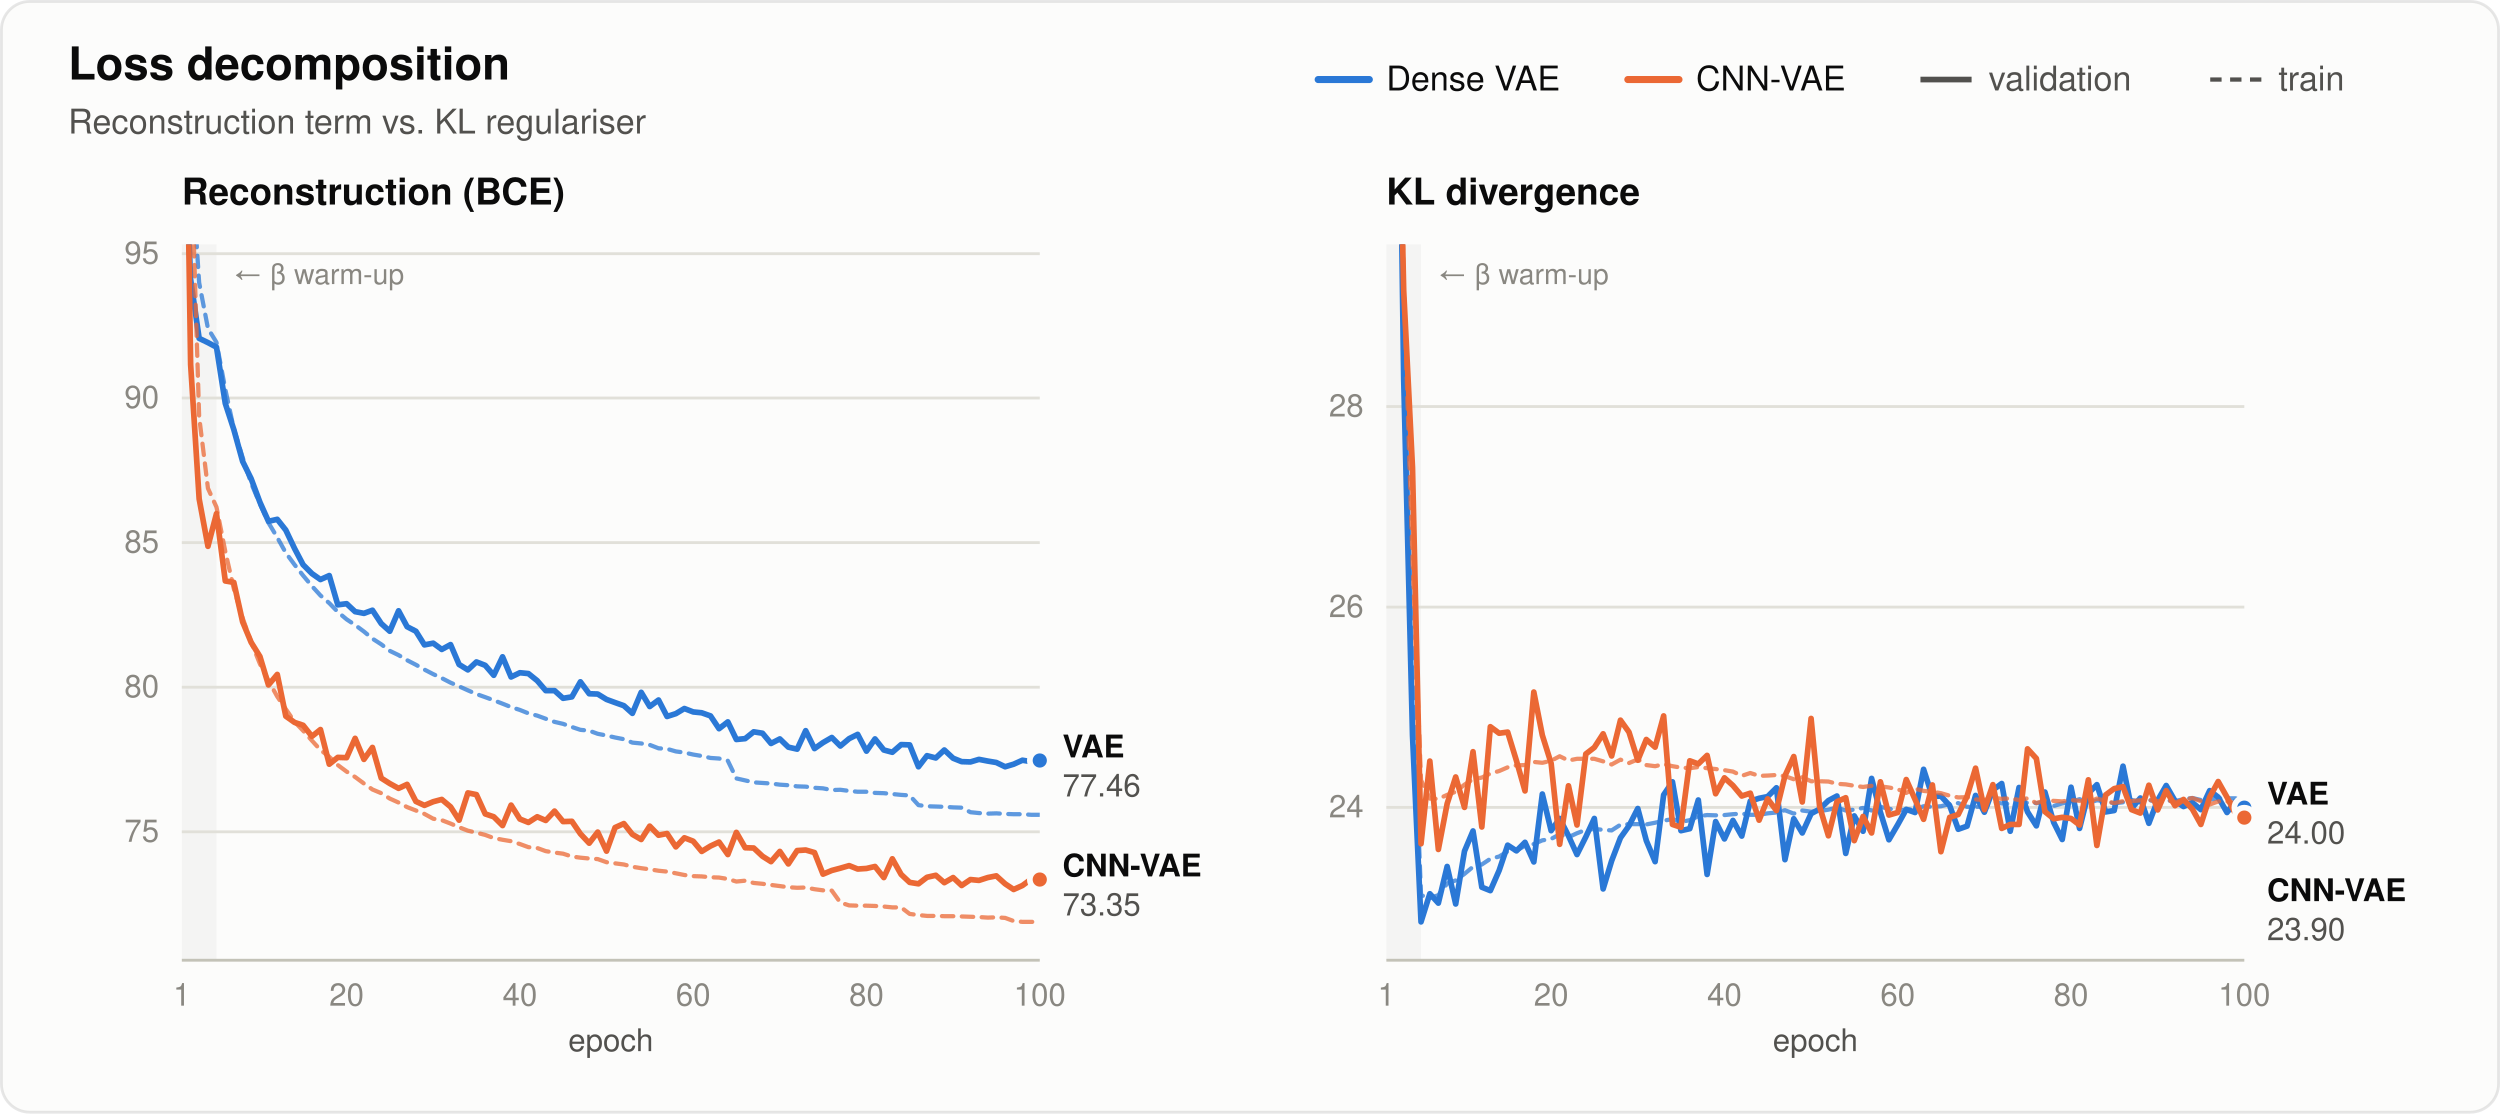
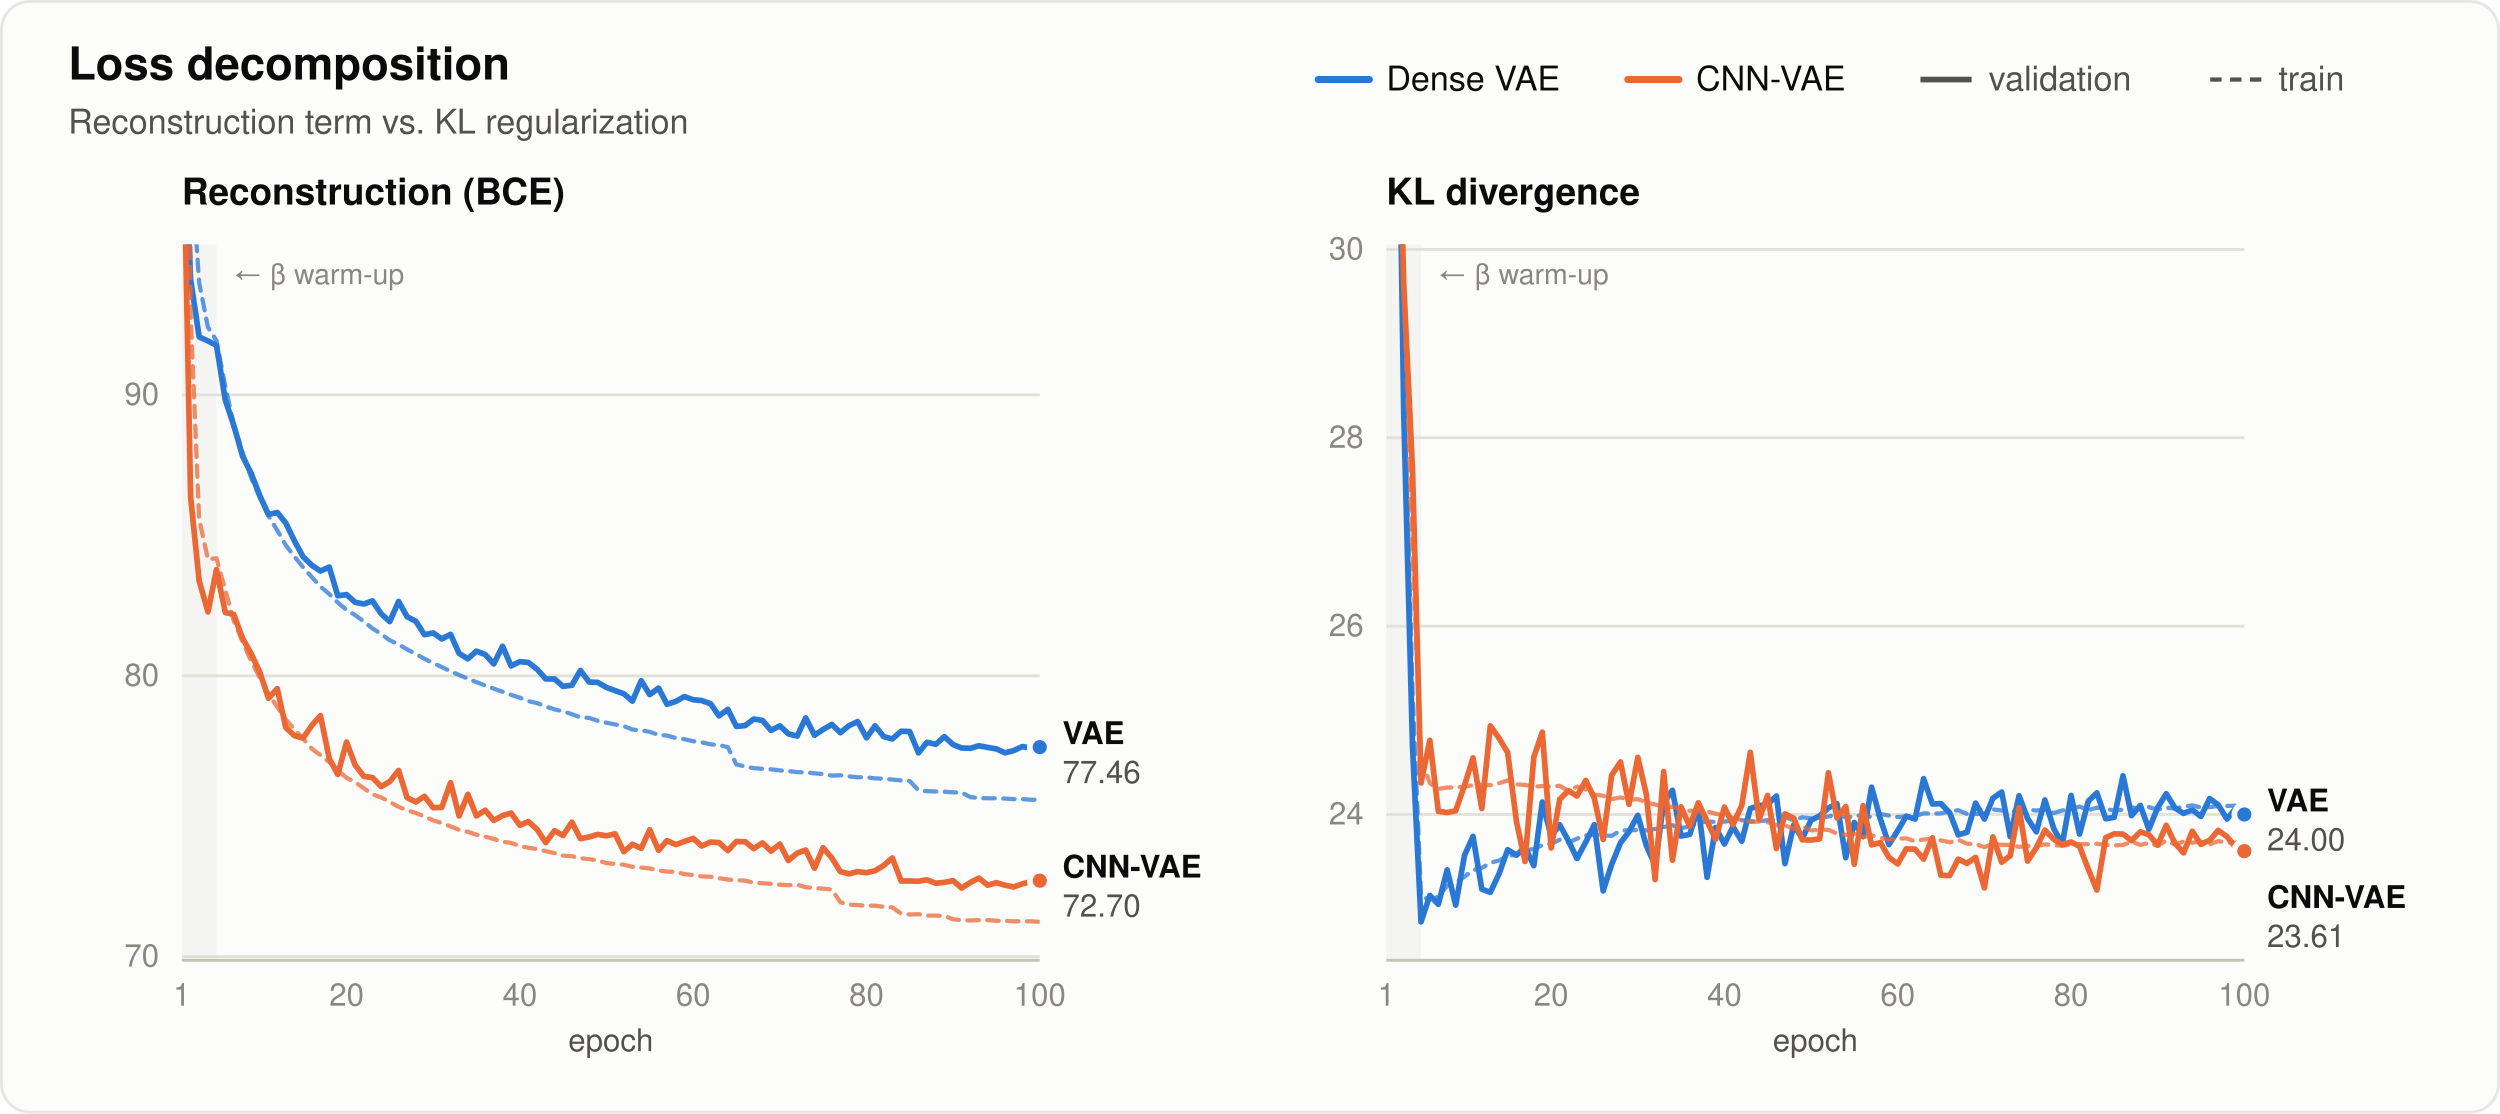
<svg xmlns="http://www.w3.org/2000/svg" viewBox="0 0 880 392" width="880" height="392" font-family="system-ui, -apple-system, &quot;Segoe UI&quot;, Helvetica, Arial, sans-serif" role="img" aria-label="Loss decomposition">
  <rect x="0.5" y="0.5" width="879" height="391" rx="10" fill="#fcfcfb" stroke="rgba(11,11,11,0.10)" />
  <text x="24" y="28" font-size="16" font-weight="650" fill="#0b0b0b">Loss decomposition</text>
-   <text x="24" y="47" font-size="12" fill="#52514e">Reconstruction term vs. KL regulariser</text>
+   <text x="24" y="47" font-size="12" fill="#52514e">Reconstruction term vs. KL regularization</text>
  <line x1="464" x2="482" y1="28" y2="28" stroke="#2a78d6" stroke-width="2.5" stroke-linecap="round" />
  <text x="488" y="28" dy="0.32em" font-size="12" fill="#0b0b0b">Dense VAE</text>
  <line x1="573" x2="591" y1="28" y2="28" stroke="#eb6834" stroke-width="2.5" stroke-linecap="round" />
  <text x="597" y="28" dy="0.32em" font-size="12" fill="#0b0b0b">CNN-VAE</text>
  <line x1="676" x2="694" y1="28" y2="28" stroke="#52514e" stroke-width="2" />
  <text x="700" y="28" dy="0.32em" font-size="12" fill="#52514e">validation</text>
  <line x1="778" x2="796" y1="28" y2="28" stroke="#52514e" stroke-width="1.5" stroke-dasharray="4 3" />
  <text x="802" y="28" dy="0.32em" font-size="12" fill="#52514e">train</text>
  <text x="64" y="72" font-size="13" font-weight="600" fill="#0b0b0b">Reconstruction (BCE)</text>
  <rect x="64" y="86" width="12.2" height="252" fill="rgba(11,11,11,0.035)" />
  <text x="82.202" y="100" font-size="10" fill="#898781">← β warm-up</text>
-   <line x1="64" x2="366" y1="292.8" y2="292.8" stroke="#e1e0d9" stroke-width="1" />
-   <text x="56" y="292.8" dy="0.32em" font-size="11" text-anchor="end" fill="#898781" style="font-variant-numeric:tabular-nums">75</text>
-   <line x1="64" x2="366" y1="241.9" y2="241.9" stroke="#e1e0d9" stroke-width="1" />
-   <text x="56" y="241.9" dy="0.32em" font-size="11" text-anchor="end" fill="#898781" style="font-variant-numeric:tabular-nums">80</text>
-   <line x1="64" x2="366" y1="191.0" y2="191.0" stroke="#e1e0d9" stroke-width="1" />
-   <text x="56" y="191.0" dy="0.32em" font-size="11" text-anchor="end" fill="#898781" style="font-variant-numeric:tabular-nums">85</text>
-   <line x1="64" x2="366" y1="140.1" y2="140.1" stroke="#e1e0d9" stroke-width="1" />
-   <text x="56" y="140.1" dy="0.32em" font-size="11" text-anchor="end" fill="#898781" style="font-variant-numeric:tabular-nums">90</text>
-   <line x1="64" x2="366" y1="89.3" y2="89.3" stroke="#e1e0d9" stroke-width="1" />
-   <text x="56" y="89.3" dy="0.32em" font-size="11" text-anchor="end" fill="#898781" style="font-variant-numeric:tabular-nums">95</text>
+   <line x1="64" x2="366" y1="336.7" y2="336.7" stroke="#e1e0d9" stroke-width="1" />
+   <text x="56" y="336.7" dy="0.32em" font-size="11" text-anchor="end" fill="#898781" style="font-variant-numeric:tabular-nums">70</text>
+   <line x1="64" x2="366" y1="237.9" y2="237.9" stroke="#e1e0d9" stroke-width="1" />
+   <text x="56" y="237.9" dy="0.32em" font-size="11" text-anchor="end" fill="#898781" style="font-variant-numeric:tabular-nums">80</text>
+   <line x1="64" x2="366" y1="139.0" y2="139.0" stroke="#e1e0d9" stroke-width="1" />
+   <text x="56" y="139.0" dy="0.32em" font-size="11" text-anchor="end" fill="#898781" style="font-variant-numeric:tabular-nums">90</text>
  <line x1="64" x2="366" y1="338" y2="338" stroke="#c3c2b7" stroke-width="1" />
  <text x="64.0" y="354" font-size="11" text-anchor="middle" fill="#898781" style="font-variant-numeric:tabular-nums">1</text>
  <text x="122.0" y="354" font-size="11" text-anchor="middle" fill="#898781" style="font-variant-numeric:tabular-nums">20</text>
  <text x="183.0" y="354" font-size="11" text-anchor="middle" fill="#898781" style="font-variant-numeric:tabular-nums">40</text>
  <text x="244.0" y="354" font-size="11" text-anchor="middle" fill="#898781" style="font-variant-numeric:tabular-nums">60</text>
  <text x="305.0" y="354" font-size="11" text-anchor="middle" fill="#898781" style="font-variant-numeric:tabular-nums">80</text>
  <text x="366.0" y="354" font-size="11" text-anchor="middle" fill="#898781" style="font-variant-numeric:tabular-nums">100</text>
  <text x="215" y="370" font-size="11" text-anchor="middle" fill="#52514e">epoch</text>
  <clipPath id="clip-bce-16-56">
    <rect x="64" y="86" width="302" height="252" />
  </clipPath>
  <g clip-path="url(#clip-bce-16-56)" fill="none" stroke-linejoin="round" stroke-linecap="round">
-     <path d="M64.0,-441.9L67.1,53.8L70.1,99.5L73.2,115.6L76.2,120.5L79.3,137.0L82.3,150.9L85.4,161.0L88.4,170.1L91.5,177.4L94.5,184.0L97.6,189.2L100.6,194.6L103.7,198.8L106.7,202.6L109.8,206.3L112.8,209.6L115.9,212.3L118.9,215.4L122.0,218.0L125.0,220.0L128.1,222.3L131.1,224.8L134.2,226.8L137.2,229.1L140.3,230.6L143.3,232.4L146.4,234.0L149.4,235.7L152.5,237.3L155.5,238.7L158.6,240.3L161.6,241.6L164.7,243.0L167.7,244.3L170.8,245.4L173.8,246.5L176.9,247.7L179.9,248.9L183.0,249.9L186.0,251.1L189.1,251.9L192.1,253.0L195.2,254.1L198.2,254.8L201.3,255.9L204.3,256.9L207.4,257.2L210.4,258.3L213.5,258.9L216.5,259.6L219.6,260.2L222.6,261.4L225.7,261.7L228.7,262.2L231.8,263.4L234.8,263.6L237.9,264.5L240.9,264.9L244.0,265.6L247.0,266.1L250.1,266.8L253.1,267.0L256.2,267.8L259.2,274.0L262.3,274.7L265.3,275.4L268.4,275.6L271.4,275.8L274.5,276.2L277.5,276.4L280.6,276.8L283.6,276.9L286.7,277.3L289.7,277.5L292.8,278.1L295.8,278.0L298.9,278.4L301.9,278.7L305.0,278.7L308.0,279.1L311.1,279.2L314.1,279.5L317.2,279.8L320.2,280.0L323.3,283.4L326.3,283.8L329.4,283.9L332.4,284.0L335.5,284.2L338.5,284.3L341.6,285.9L344.6,286.2L347.7,286.4L350.7,286.3L353.8,286.5L356.8,286.6L359.9,286.6L362.9,286.8L366.0,286.8" stroke="#2a78d6" stroke-width="1.5" stroke-dasharray="4 3" opacity="0.75" />
-     <path d="M64.0,22.7L67.1,98.4L70.1,119.1L73.2,120.6L76.2,122.2L79.3,142.0L82.3,151.2L85.4,162.4L88.4,168.5L91.5,176.8L94.5,183.5L97.6,182.8L100.6,186.6L103.7,193.1L106.7,198.8L109.8,201.9L112.8,204.0L115.9,202.6L118.9,212.9L122.0,212.5L125.0,215.3L128.1,215.9L131.1,214.8L134.2,219.5L137.2,222.2L140.3,215.0L143.3,220.6L146.4,222.2L149.4,227.0L152.5,226.4L155.5,228.6L158.6,226.9L161.6,233.9L164.7,235.8L167.7,233.0L170.8,234.2L173.8,237.7L176.9,231.2L179.9,238.3L183.0,236.8L186.0,237.1L189.1,239.6L192.1,243.1L195.2,243.1L198.2,245.8L201.3,245.3L204.3,240.0L207.4,244.2L210.4,244.3L213.5,246.2L216.5,247.3L219.6,248.4L222.6,251.1L225.7,243.7L228.7,248.7L231.8,246.4L234.8,252.2L237.9,251.2L240.9,249.4L244.0,250.6L247.0,250.9L250.1,252.0L253.1,256.5L256.2,254.1L259.2,260.3L262.3,260.0L265.3,257.6L268.4,258.1L271.4,261.7L274.5,260.1L277.5,263.0L280.6,263.7L283.6,257.2L286.7,263.5L289.7,261.4L292.8,259.6L295.8,262.6L298.9,260.0L301.9,258.5L305.0,264.4L308.0,260.1L311.1,264.0L314.1,264.8L317.2,262.1L320.2,262.2L323.3,269.9L326.3,266.0L329.4,266.8L332.4,264.0L335.5,266.9L338.5,268.1L341.6,268.2L344.6,267.3L347.7,267.9L350.7,268.4L353.8,269.9L356.8,269.0L359.9,267.6L362.9,268.1L366.0,267.7" stroke="#2a78d6" stroke-width="2" />
-     <path d="M64.0,-830.7L67.1,48.9L70.1,146.7L73.2,171.9L76.2,178.5L79.3,194.1L82.3,207.2L85.4,217.5L88.4,226.0L91.5,233.7L94.5,239.6L97.6,245.2L100.6,249.6L103.7,254.1L106.7,257.2L109.8,260.7L112.8,264.0L115.9,266.4L118.9,269.3L122.0,271.6L125.0,273.5L128.1,275.8L131.1,277.9L134.2,279.2L137.2,281.1L140.3,282.5L143.3,284.1L146.4,285.3L149.4,286.5L152.5,288.2L155.5,288.7L158.6,289.9L161.6,291.2L164.7,292.4L167.7,293.1L170.8,293.9L173.8,295.0L176.9,295.6L179.9,296.1L183.0,297.1L186.0,298.2L189.1,298.5L192.1,299.6L195.2,300.1L198.2,300.5L201.3,301.5L204.3,301.9L207.4,302.2L210.4,302.4L213.5,303.5L216.5,303.9L219.6,304.3L222.6,305.1L225.7,305.6L228.7,306.0L231.8,306.5L234.8,306.8L237.9,307.4L240.9,308.0L244.0,308.4L247.0,308.5L250.1,308.8L253.1,308.9L256.2,309.4L259.2,310.3L262.3,310.0L265.3,310.8L268.4,311.1L271.4,311.5L274.5,311.9L277.5,312.3L280.6,312.5L283.6,312.4L286.7,313.0L289.7,313.4L292.8,313.5L295.8,317.7L298.9,318.7L301.9,318.8L305.0,318.8L308.0,318.9L311.1,319.1L314.1,319.4L317.2,319.4L320.2,321.7L323.3,322.1L326.3,322.4L329.4,322.4L332.4,322.5L335.5,322.5L338.5,322.6L341.6,322.7L344.6,322.8L347.7,323.0L350.7,322.9L353.8,323.1L356.8,324.2L359.9,324.5L362.9,324.5L366.0,324.5" stroke="#eb6834" stroke-width="1.5" stroke-dasharray="4 3" opacity="0.75" />
-     <path d="M64.0,-74.5L67.1,128.3L70.1,175.6L73.2,192.3L76.2,180.8L79.3,204.5L82.3,205.0L85.4,218.9L88.4,226.1L91.5,231.1L94.5,241.1L97.6,237.4L100.6,252.1L103.7,254.3L106.7,255.3L109.8,259.2L112.8,256.8L115.9,269.0L118.9,266.6L122.0,266.7L125.0,259.9L128.1,267.3L131.1,263.1L134.2,273.9L137.2,275.8L140.3,277.5L143.3,276.1L146.4,282.1L149.4,283.5L152.5,282.2L155.5,281.4L158.6,284.0L161.6,288.7L164.7,279.1L167.7,279.7L170.8,286.5L173.8,287.5L176.9,290.6L179.9,283.4L183.0,288.3L186.0,289.5L189.1,287.5L192.1,288.8L195.2,285.5L198.2,289.2L201.3,289.1L204.3,293.5L207.4,296.8L210.4,292.9L213.5,299.6L216.5,291.3L219.6,289.9L222.6,293.7L225.7,295.5L228.7,290.8L231.8,294.0L234.8,293.4L237.9,298.1L240.9,294.9L244.0,296.1L247.0,299.7L250.1,297.8L253.1,296.4L256.2,300.8L259.2,293.0L262.3,298.4L265.3,298.5L268.4,301.4L271.4,303.3L274.5,299.7L277.5,304.1L280.6,299.4L283.6,299.2L286.7,300.1L289.7,307.7L292.8,306.4L295.8,305.6L298.9,304.7L301.9,305.9L305.0,305.7L308.0,305.0L311.1,308.9L314.1,302.3L317.2,307.8L320.2,310.6L323.3,311.1L326.3,308.8L329.4,308.1L332.4,310.7L335.5,308.9L338.5,311.7L341.6,309.6L344.6,309.9L347.7,308.9L350.7,308.3L353.8,311.1L356.8,313.1L359.9,311.7L362.9,309.5L366.0,309.6" stroke="#eb6834" stroke-width="2" />
+     <path d="M64.0,-426.5L67.1,55.1L70.1,99.5L73.2,115.2L76.2,119.9L79.3,136.0L82.3,149.4L85.4,159.3L88.4,168.1L91.5,175.2L94.5,181.6L97.6,186.7L100.6,191.9L103.7,196.0L106.7,199.7L109.8,203.2L112.8,206.5L115.9,209.1L118.9,212.1L122.0,214.7L125.0,216.5L128.1,218.8L131.1,221.2L134.2,223.2L137.2,225.4L140.3,226.8L143.3,228.6L146.4,230.2L149.4,231.9L152.5,233.4L155.5,234.8L158.6,236.3L161.6,237.6L164.7,238.9L167.7,240.1L170.8,241.3L173.8,242.4L176.9,243.5L179.9,244.6L183.0,245.6L186.0,246.8L189.1,247.5L192.1,248.7L195.2,249.7L198.2,250.4L201.3,251.4L204.3,252.5L207.4,252.7L210.4,253.7L213.5,254.4L216.5,255.0L219.6,255.6L222.6,256.8L225.7,257.1L228.7,257.6L231.8,258.7L234.8,258.9L237.9,259.8L240.9,260.2L244.0,260.9L247.0,261.3L250.1,262.0L253.1,262.3L256.2,263.0L259.2,269.1L262.3,269.8L265.3,270.4L268.4,270.6L271.4,270.8L274.5,271.2L277.5,271.4L280.6,271.8L283.6,271.9L286.7,272.2L289.7,272.5L292.8,273.0L295.8,272.9L298.9,273.3L301.9,273.6L305.0,273.6L308.0,274.0L311.1,274.1L314.1,274.4L317.2,274.7L320.2,274.9L323.3,278.2L326.3,278.5L329.4,278.6L332.4,278.7L335.5,278.9L338.5,279.0L341.6,280.6L344.6,280.9L347.7,281.0L350.7,281.0L353.8,281.1L356.8,281.3L359.9,281.3L362.9,281.5L366.0,281.5" stroke="#2a78d6" stroke-width="1.5" stroke-dasharray="4 3" opacity="0.75" />
+     <path d="M64.0,24.9L67.1,98.4L70.1,118.6L73.2,120.0L76.2,121.6L79.3,140.8L82.3,149.8L85.4,160.6L88.4,166.6L91.5,174.6L94.5,181.1L97.6,180.4L100.6,184.1L103.7,190.5L106.7,196.0L109.8,199.0L112.8,201.0L115.9,199.6L118.9,209.7L122.0,209.3L125.0,212.0L128.1,212.6L131.1,211.5L134.2,216.1L137.2,218.8L140.3,211.7L143.3,217.1L146.4,218.7L149.4,223.4L152.5,222.8L155.5,224.9L158.6,223.3L161.6,230.0L164.7,231.9L167.7,229.2L170.8,230.4L173.8,233.7L176.9,227.5L179.9,234.4L183.0,232.9L186.0,233.2L189.1,235.6L192.1,239.0L195.2,239.0L198.2,241.6L201.3,241.2L204.3,236.0L207.4,240.1L210.4,240.2L213.5,242.0L216.5,243.1L219.6,244.2L222.6,246.8L225.7,239.6L228.7,244.5L231.8,242.2L234.8,247.9L237.9,246.9L240.9,245.2L244.0,246.3L247.0,246.6L250.1,247.7L253.1,252.0L256.2,249.7L259.2,255.7L262.3,255.4L265.3,253.1L268.4,253.6L271.4,257.1L274.5,255.5L277.5,258.3L280.6,259.1L283.6,252.7L286.7,258.8L289.7,256.8L292.8,255.0L295.8,257.9L298.9,255.4L301.9,254.0L305.0,259.7L308.0,255.5L311.1,259.3L314.1,260.1L317.2,257.4L320.2,257.5L323.3,265.0L326.3,261.3L329.4,262.0L332.4,259.3L335.5,262.1L338.5,263.3L341.6,263.4L344.6,262.5L347.7,263.1L350.7,263.6L353.8,265.0L356.8,264.2L359.9,262.8L362.9,263.3L366.0,263.0" stroke="#2a78d6" stroke-width="2" />
+     <path d="M64.0,-711.1L67.1,110.8L70.1,182.7L73.2,196.9L76.2,196.5L79.3,207.8L82.3,218.5L85.4,225.9L88.4,232.7L91.5,238.6L94.5,244.2L97.6,248.9L100.6,253.3L103.7,256.8L106.7,260.0L109.8,263.6L112.8,265.8L115.9,268.3L118.9,271.1L122.0,273.8L125.0,275.3L128.1,277.5L131.1,279.6L134.2,280.7L137.2,282.3L140.3,284.0L143.3,285.2L146.4,286.2L149.4,287.4L152.5,288.8L155.5,289.7L158.6,290.9L161.6,292.1L164.7,292.8L167.7,293.8L170.8,294.5L173.8,295.3L176.9,296.3L179.9,296.7L183.0,297.8L186.0,298.4L189.1,298.9L192.1,299.6L195.2,300.3L198.2,301.2L201.3,301.4L204.3,302.1L207.4,302.4L210.4,302.9L213.5,303.8L216.5,304.1L219.6,304.4L222.6,305.1L225.7,305.4L228.7,305.7L231.8,306.4L234.8,306.8L237.9,306.9L240.9,307.7L244.0,308.0L247.0,308.5L250.1,308.6L253.1,309.1L256.2,309.6L259.2,309.8L262.3,310.0L265.3,310.7L268.4,310.9L271.4,311.1L274.5,311.4L277.5,311.6L280.6,311.4L283.6,312.3L286.7,312.6L289.7,312.8L292.8,313.1L295.8,317.6L298.9,318.4L301.9,318.6L305.0,318.8L308.0,318.8L311.1,319.2L314.1,319.4L317.2,321.6L320.2,321.9L323.3,321.8L326.3,322.3L329.4,322.3L332.4,322.4L335.5,323.6L338.5,323.9L341.6,324.0L344.6,323.9L347.7,323.9L350.7,324.1L353.8,324.1L356.8,324.3L359.9,324.3L362.9,324.3L366.0,324.5" stroke="#eb6834" stroke-width="1.5" stroke-dasharray="4 3" opacity="0.75" />
+     <path d="M64.0,18.0L67.1,175.0L70.1,204.4L73.2,215.4L76.2,200.5L79.3,215.6L82.3,216.3L85.4,224.7L88.4,230.1L91.5,236.7L94.5,245.8L97.6,242.4L100.6,256.1L103.7,259.0L106.7,259.8L109.8,255.3L112.8,251.9L115.9,267.0L118.9,272.6L122.0,261.2L125.0,269.3L128.1,273.3L131.1,273.7L134.2,276.9L137.2,275.1L140.3,271.2L143.3,280.8L146.4,282.3L149.4,280.3L152.5,284.3L155.5,284.2L158.6,275.5L161.6,287.2L164.7,279.6L167.7,287.2L170.8,285.2L173.8,288.8L176.9,287.1L179.9,286.2L183.0,290.5L186.0,289.2L189.1,292.0L192.1,296.6L195.2,292.4L198.2,294.1L201.3,289.4L204.3,295.2L207.4,294.6L210.4,293.7L213.5,294.2L216.5,293.5L219.6,299.8L222.6,297.2L225.7,298.6L228.7,292.1L231.8,299.3L234.8,295.9L237.9,297.3L240.9,296.2L244.0,295.1L247.0,297.8L250.1,296.4L253.1,296.6L256.2,299.4L259.2,296.2L262.3,296.3L265.3,298.7L268.4,296.7L271.4,299.6L274.5,297.1L277.5,302.9L280.6,300.3L283.6,299.2L286.7,305.6L289.7,298.4L292.8,302.0L295.8,306.8L298.9,307.6L301.9,306.8L305.0,307.2L308.0,306.5L311.1,304.6L314.1,302.0L317.2,310.1L320.2,310.1L323.3,310.2L326.3,309.7L329.4,310.9L332.4,310.6L335.5,310.0L338.5,312.6L341.6,310.6L344.6,309.1L347.7,311.6L350.7,310.7L353.8,311.6L356.8,312.2L359.9,311.1L362.9,310.3L366.0,310.0" stroke="#eb6834" stroke-width="2" />
  </g>
-   <circle cx="366" cy="267.7" r="3.5" fill="#2a78d6" stroke="#fcfcfb" stroke-width="2" />
-   <text x="374" y="267.7" dy="-0.1em" font-size="11" font-weight="600" fill="#0b0b0b">VAE</text>
-   <text x="374" y="267.7" dy="1.15em" font-size="11" fill="#52514e" style="font-variant-numeric:tabular-nums">77.46</text>
-   <circle cx="366" cy="309.6" r="3.5" fill="#eb6834" stroke="#fcfcfb" stroke-width="2" />
-   <text x="374" y="309.6" dy="-0.1em" font-size="11" font-weight="600" fill="#0b0b0b">CNN-VAE</text>
-   <text x="374" y="309.6" dy="1.15em" font-size="11" fill="#52514e" style="font-variant-numeric:tabular-nums">73.35</text>
+   <circle cx="366" cy="263.0" r="3.5" fill="#2a78d6" stroke="#fcfcfb" stroke-width="2" />
+   <text x="374" y="263.0" dy="-0.1em" font-size="11" font-weight="600" fill="#0b0b0b">VAE</text>
+   <text x="374" y="263.0" dy="1.15em" font-size="11" fill="#52514e" style="font-variant-numeric:tabular-nums">77.46</text>
+   <circle cx="366" cy="310.0" r="3.5" fill="#eb6834" stroke="#fcfcfb" stroke-width="2" />
+   <text x="374" y="310.0" dy="-0.1em" font-size="11" font-weight="600" fill="#0b0b0b">CNN-VAE</text>
+   <text x="374" y="310.0" dy="1.15em" font-size="11" fill="#52514e" style="font-variant-numeric:tabular-nums">72.70</text>
  <text x="488" y="72" font-size="13" font-weight="600" fill="#0b0b0b">KL divergence</text>
  <rect x="488" y="86" width="12.2" height="252" fill="rgba(11,11,11,0.035)" />
  <text x="506.202" y="100" font-size="10" fill="#898781">← β warm-up</text>
-   <line x1="488" x2="790" y1="284.2" y2="284.2" stroke="#e1e0d9" stroke-width="1" />
-   <text x="480" y="284.2" dy="0.32em" font-size="11" text-anchor="end" fill="#898781" style="font-variant-numeric:tabular-nums">24</text>
-   <line x1="488" x2="790" y1="213.7" y2="213.7" stroke="#e1e0d9" stroke-width="1" />
-   <text x="480" y="213.7" dy="0.32em" font-size="11" text-anchor="end" fill="#898781" style="font-variant-numeric:tabular-nums">26</text>
-   <line x1="488" x2="790" y1="143.1" y2="143.1" stroke="#e1e0d9" stroke-width="1" />
-   <text x="480" y="143.1" dy="0.32em" font-size="11" text-anchor="end" fill="#898781" style="font-variant-numeric:tabular-nums">28</text>
+   <line x1="488" x2="790" y1="286.7" y2="286.7" stroke="#e1e0d9" stroke-width="1" />
+   <text x="480" y="286.7" dy="0.32em" font-size="11" text-anchor="end" fill="#898781" style="font-variant-numeric:tabular-nums">24</text>
+   <line x1="488" x2="790" y1="220.4" y2="220.4" stroke="#e1e0d9" stroke-width="1" />
+   <text x="480" y="220.4" dy="0.32em" font-size="11" text-anchor="end" fill="#898781" style="font-variant-numeric:tabular-nums">26</text>
+   <line x1="488" x2="790" y1="154.1" y2="154.1" stroke="#e1e0d9" stroke-width="1" />
+   <text x="480" y="154.1" dy="0.32em" font-size="11" text-anchor="end" fill="#898781" style="font-variant-numeric:tabular-nums">28</text>
+   <line x1="488" x2="790" y1="87.8" y2="87.8" stroke="#e1e0d9" stroke-width="1" />
+   <text x="480" y="87.8" dy="0.32em" font-size="11" text-anchor="end" fill="#898781" style="font-variant-numeric:tabular-nums">30</text>
  <line x1="488" x2="790" y1="338" y2="338" stroke="#c3c2b7" stroke-width="1" />
  <text x="488.0" y="354" font-size="11" text-anchor="middle" fill="#898781" style="font-variant-numeric:tabular-nums">1</text>
  <text x="546.0" y="354" font-size="11" text-anchor="middle" fill="#898781" style="font-variant-numeric:tabular-nums">20</text>
  <text x="607.0" y="354" font-size="11" text-anchor="middle" fill="#898781" style="font-variant-numeric:tabular-nums">40</text>
  <text x="668.0" y="354" font-size="11" text-anchor="middle" fill="#898781" style="font-variant-numeric:tabular-nums">60</text>
  <text x="729.0" y="354" font-size="11" text-anchor="middle" fill="#898781" style="font-variant-numeric:tabular-nums">80</text>
  <text x="790.0" y="354" font-size="11" text-anchor="middle" fill="#898781" style="font-variant-numeric:tabular-nums">100</text>
  <text x="639" y="370" font-size="11" text-anchor="middle" fill="#52514e">epoch</text>
  <clipPath id="clip-kl-440-56">
    <rect x="488" y="86" width="302" height="252" />
  </clipPath>
  <g clip-path="url(#clip-kl-440-56)" fill="none" stroke-linejoin="round" stroke-linecap="round">
-     <path d="M488.0,-689.1L491.1,-136.5L494.1,116.0L497.2,237.5L500.2,315.1L503.3,316.1L506.3,315.1L509.4,311.0L512.4,309.9L515.5,307.6L518.5,305.1L521.6,304.3L524.6,302.3L527.7,301.5L530.7,299.7L533.8,299.4L536.8,297.7L539.9,297.1L542.9,295.8L546.0,295.3L549.0,293.7L552.1,294.7L555.1,293.3L558.2,292.1L561.2,291.8L564.3,292.1L567.3,292.3L570.4,290.3L573.4,290.1L576.5,290.1L579.5,290.2L582.6,289.6L585.6,288.9L588.7,288.3L591.7,289.3L594.8,288.7L597.8,287.3L600.9,286.9L603.9,287.0L607.0,286.9L610.0,286.6L613.1,286.4L616.1,286.8L619.2,286.8L622.2,286.3L625.3,286.0L628.3,285.2L631.4,286.4L634.4,285.3L637.5,285.7L640.5,285.5L643.6,285.0L646.6,284.3L649.7,285.3L652.7,285.0L655.8,284.4L658.8,285.3L661.9,284.0L664.9,284.7L668.0,285.2L671.0,285.0L674.1,284.9L677.1,283.8L680.2,284.0L683.2,283.8L686.3,283.0L689.3,282.7L692.4,284.0L695.4,284.0L698.5,283.9L701.5,282.4L704.6,282.8L707.6,283.0L710.7,283.3L713.7,282.5L716.8,282.7L719.8,282.4L722.9,283.7L725.9,282.8L729.0,282.3L732.0,281.3L735.1,282.6L738.1,281.7L741.2,282.0L744.2,282.8L747.3,282.4L750.3,281.6L753.4,282.2L756.4,281.5L759.5,282.5L762.5,281.7L765.6,282.0L768.6,281.3L771.7,280.9L774.7,281.6L777.8,281.5L780.8,281.0L783.9,281.0L786.9,281.0L790.0,282.6" stroke="#2a78d6" stroke-width="1.5" stroke-dasharray="4 3" opacity="0.75" />
-     <path d="M488.0,-624.4L491.1,-83.8L494.1,133.4L497.2,258.8L500.2,324.5L503.3,314.6L506.3,317.9L509.4,305.0L512.4,318.2L515.5,299.6L518.5,292.5L521.6,312.3L524.6,313.5L527.7,306.4L530.7,297.5L533.8,299.5L536.8,296.5L539.9,303.4L542.9,279.5L546.0,292.4L549.0,288.1L552.1,294.2L555.1,300.8L558.2,294.6L561.2,288.1L564.3,312.9L567.3,303.0L570.4,294.9L573.4,290.7L576.5,284.6L579.5,295.9L582.6,303.3L585.6,279.8L588.7,275.2L591.7,292.4L594.8,291.7L597.8,281.6L600.9,307.8L603.9,289.2L607.0,295.3L610.0,288.8L613.1,294.3L616.1,282.0L619.2,281.0L622.2,280.4L625.3,277.3L628.3,302.6L631.4,288.2L634.4,293.2L637.5,286.4L640.5,284.8L643.6,281.8L646.6,280.2L649.7,300.4L652.7,287.2L655.8,292.6L658.8,274.0L661.9,285.9L664.9,295.6L668.0,290.3L671.0,284.9L674.1,286.0L677.1,270.8L680.2,280.4L683.2,280.2L686.3,283.6L689.3,291.9L692.4,290.8L695.4,280.0L698.5,285.9L701.5,278.1L704.6,275.8L707.6,292.6L710.7,277.2L713.7,285.8L716.8,290.7L719.8,278.8L722.9,289.5L725.9,295.5L729.0,277.1L732.0,291.6L735.1,279.3L738.1,276.2L741.2,285.8L744.2,285.3L747.3,269.7L750.3,284.6L753.4,280.9L756.4,289.8L759.5,281.7L762.5,276.5L765.6,281.9L768.6,283.9L771.7,282.5L774.7,285.0L777.8,278.3L780.8,280.6L783.9,286.0L786.9,282.1L790.0,284.3" stroke="#2a78d6" stroke-width="2" />
-     <path d="M488.0,-154.0L491.1,-58.9L494.1,99.5L497.2,197.1L500.2,274.6L503.3,281.1L506.3,281.2L509.4,279.8L512.4,278.7L515.5,276.2L518.5,274.3L521.6,273.7L524.6,272.3L527.7,271.4L530.7,270.1L533.8,269.4L536.8,269.3L539.9,268.2L542.9,268.5L546.0,267.8L549.0,266.2L552.1,267.7L555.1,267.1L558.2,267.1L561.2,267.1L564.3,268.0L567.3,269.1L570.4,267.4L573.4,268.6L576.5,267.3L579.5,269.3L582.6,269.7L585.6,269.0L588.7,269.7L591.7,270.2L594.8,270.4L597.8,270.0L600.9,270.4L603.9,270.7L607.0,271.1L610.0,271.6L613.1,273.1L616.1,272.1L619.2,273.1L622.2,273.0L625.3,272.8L628.3,273.2L631.4,274.3L634.4,273.6L637.5,275.0L640.5,275.0L643.6,275.1L646.6,275.9L649.7,276.1L652.7,276.6L655.8,277.0L658.8,276.6L661.9,276.8L664.9,277.2L668.0,277.8L671.0,279.1L674.1,277.6L677.1,278.4L680.2,278.7L683.2,279.2L686.3,280.1L689.3,280.7L692.4,280.6L695.4,281.4L698.5,281.6L701.5,280.8L704.6,281.2L707.6,281.0L710.7,281.6L713.7,281.0L716.8,282.7L719.8,281.7L722.9,281.9L725.9,282.1L729.0,281.6L732.0,281.9L735.1,282.4L738.1,281.1L741.2,281.9L744.2,282.7L747.3,282.0L750.3,282.0L753.4,281.7L756.4,281.6L759.5,282.0L762.5,281.6L765.6,282.4L768.6,281.6L771.7,280.9L774.7,282.0L777.8,283.2L780.8,282.1L783.9,282.1L786.9,282.7L790.0,282.6" stroke="#eb6834" stroke-width="1.5" stroke-dasharray="4 3" opacity="0.75" />
-     <path d="M488.0,-480.9L491.1,-34.2L494.1,102.3L497.2,164.6L500.2,297.0L503.3,267.9L506.3,299.0L509.4,282.9L512.4,273.5L515.5,284.2L518.5,264.6L521.6,291.1L524.6,255.8L527.7,258.1L530.7,257.7L533.8,267.8L536.8,278.4L539.9,243.6L542.9,258.8L546.0,268.7L549.0,297.2L552.1,276.6L555.1,290.4L558.2,265.4L561.2,263.1L564.3,258.3L567.3,266.1L570.4,253.5L573.4,257.7L576.5,267.6L579.5,260.3L582.6,263.0L585.6,252.0L588.7,290.2L591.7,291.2L594.8,267.8L597.8,268.9L600.9,265.9L603.9,279.4L607.0,273.8L610.0,276.5L613.1,280.2L616.1,279.2L619.2,288.7L622.2,281.2L625.3,285.3L628.3,273.1L631.4,266.3L634.4,282.3L637.5,252.9L640.5,283.9L643.6,294.2L646.6,282.2L649.7,280.8L652.7,295.9L655.8,287.4L658.8,293.2L661.9,275.2L664.9,286.9L668.0,286.0L671.0,274.4L674.1,281.4L677.1,288.4L680.2,276.3L683.2,299.8L686.3,287.7L689.3,286.7L692.4,280.3L695.4,270.4L698.5,285.0L701.5,276.2L704.6,291.6L707.6,290.2L710.7,290.2L713.7,263.6L716.8,267.0L719.8,285.7L722.9,288.2L725.9,287.7L729.0,288.1L732.0,290.4L735.1,274.5L738.1,297.6L741.2,279.8L744.2,277.6L747.3,276.9L750.3,285.0L753.4,286.2L756.4,276.4L759.5,285.1L762.5,278.3L765.6,283.6L768.6,281.4L771.7,284.8L774.7,290.2L777.8,280.6L780.8,275.1L783.9,280.6L786.9,286.5L790.0,287.8" stroke="#eb6834" stroke-width="2" />
+     <path d="M488.0,-627.4L491.1,-108.5L494.1,128.7L497.2,242.8L500.2,315.6L503.3,316.6L506.3,315.7L509.4,311.8L512.4,310.8L515.5,308.6L518.5,306.3L521.6,305.5L524.6,303.7L527.7,302.9L530.7,301.2L533.8,301.0L536.8,299.4L539.9,298.8L542.9,297.5L546.0,297.0L549.0,295.6L552.1,296.6L555.1,295.2L558.2,294.1L561.2,293.8L564.3,294.1L567.3,294.2L570.4,292.4L573.4,292.2L576.5,292.2L579.5,292.3L582.6,291.8L585.6,291.1L588.7,290.5L591.7,291.5L594.8,290.9L597.8,289.6L600.9,289.2L603.9,289.3L607.0,289.2L610.0,288.9L613.1,288.7L616.1,289.1L619.2,289.1L622.2,288.7L625.3,288.4L628.3,287.6L631.4,288.7L634.4,287.7L637.5,288.1L640.5,287.9L643.6,287.4L646.6,286.7L649.7,287.7L652.7,287.4L655.8,286.9L658.8,287.7L661.9,286.5L664.9,287.1L668.0,287.6L671.0,287.4L674.1,287.3L677.1,286.3L680.2,286.4L683.2,286.3L686.3,285.6L689.3,285.2L692.4,286.5L695.4,286.5L698.5,286.4L701.5,284.9L704.6,285.3L707.6,285.5L710.7,285.8L713.7,285.0L716.8,285.3L719.8,285.0L722.9,286.2L725.9,285.3L729.0,284.9L732.0,283.9L735.1,285.2L738.1,284.3L741.2,284.6L744.2,285.4L747.3,285.0L750.3,284.2L753.4,284.7L756.4,284.1L759.5,285.0L762.5,284.3L765.6,284.6L768.6,283.9L771.7,283.5L774.7,284.2L777.8,284.1L780.8,283.7L783.9,283.7L786.9,283.6L790.0,285.2" stroke="#2a78d6" stroke-width="1.5" stroke-dasharray="4 3" opacity="0.75" />
+     <path d="M488.0,-566.7L491.1,-58.9L494.1,145.0L497.2,262.8L500.2,324.5L503.3,315.2L506.3,318.3L509.4,306.2L512.4,318.6L515.5,301.1L518.5,294.4L521.6,313.0L524.6,314.1L527.7,307.5L530.7,299.1L533.8,301.0L536.8,298.2L539.9,304.7L542.9,282.3L546.0,294.4L549.0,290.3L552.1,296.0L555.1,302.2L558.2,296.4L561.2,290.3L564.3,313.6L567.3,304.3L570.4,296.7L573.4,292.8L576.5,287.0L579.5,297.6L582.6,304.6L585.6,282.5L588.7,278.2L591.7,294.3L594.8,293.7L597.8,284.2L600.9,308.8L603.9,291.3L607.0,297.1L610.0,291.0L613.1,296.1L616.1,284.6L619.2,283.6L622.2,283.1L625.3,280.2L628.3,304.0L631.4,290.4L634.4,295.1L637.5,288.7L640.5,287.2L643.6,284.4L646.6,282.9L649.7,301.9L652.7,289.5L655.8,294.5L658.8,277.1L661.9,288.3L664.9,297.3L668.0,292.4L671.0,287.3L674.1,288.3L677.1,274.1L680.2,283.0L683.2,282.9L686.3,286.1L689.3,293.9L692.4,292.9L695.4,282.7L698.5,288.3L701.5,281.0L704.6,278.8L707.6,294.5L710.7,280.1L713.7,288.1L716.8,292.8L719.8,281.6L722.9,291.6L725.9,297.2L729.0,280.0L732.0,293.6L735.1,282.0L738.1,279.1L741.2,288.2L744.2,287.7L747.3,273.1L750.3,287.1L753.4,283.5L756.4,291.9L759.5,284.3L762.5,279.4L765.6,284.4L768.6,286.3L771.7,285.1L774.7,287.4L777.8,281.1L780.8,283.3L783.9,288.3L786.9,284.6L790.0,286.7" stroke="#2a78d6" stroke-width="2" />
+     <path d="M488.0,-195.4L491.1,-47.8L494.1,101.1L497.2,194.1L500.2,266.7L503.3,275.7L506.3,277.7L509.4,277.2L512.4,277.2L515.5,276.9L518.5,276.4L521.6,276.2L524.6,276.4L527.7,275.7L530.7,274.7L533.8,276.1L536.8,276.3L539.9,276.9L542.9,276.7L546.0,276.9L549.0,276.6L552.1,278.4L555.1,276.9L558.2,277.9L561.2,279.7L564.3,280.1L567.3,281.3L570.4,280.7L573.4,281.5L576.5,281.3L579.5,282.4L582.6,283.2L585.6,283.9L588.7,284.0L591.7,284.9L594.8,285.4L597.8,285.6L600.9,285.6L603.9,286.4L607.0,287.1L610.0,287.9L613.1,288.7L616.1,289.3L619.2,289.2L622.2,289.4L625.3,290.4L628.3,290.5L631.4,291.8L634.4,290.7L637.5,292.3L640.5,292.1L643.6,292.1L646.6,293.4L649.7,293.9L652.7,293.4L655.8,294.6L658.8,294.0L661.9,294.9L664.9,295.6L668.0,295.2L671.0,295.1L674.1,296.1L677.1,295.5L680.2,295.3L683.2,295.8L686.3,296.5L689.3,295.6L692.4,297.0L695.4,297.1L698.5,298.2L701.5,297.0L704.6,297.4L707.6,297.4L710.7,298.1L713.7,297.8L716.8,297.8L719.8,297.2L722.9,297.5L725.9,297.7L729.0,297.3L732.0,297.1L735.1,297.2L738.1,297.0L741.2,297.4L744.2,297.6L747.3,297.4L750.3,296.3L753.4,297.4L756.4,296.7L759.5,297.7L762.5,295.9L765.6,297.3L768.6,296.2L771.7,296.6L774.7,296.3L777.8,297.2L780.8,296.1L783.9,296.5L786.9,296.6L790.0,297.1" stroke="#eb6834" stroke-width="1.5" stroke-dasharray="4 3" opacity="0.75" />
+     <path d="M488.0,-388.8L491.1,-26.0L494.1,99.5L497.2,165.2L500.2,275.6L503.3,260.6L506.3,285.6L509.4,286.0L512.4,285.4L515.5,276.5L518.5,266.8L521.6,284.6L524.6,255.5L527.7,259.9L530.7,264.9L533.8,289.2L536.8,303.2L539.9,266.5L542.9,257.7L546.0,298.5L549.0,281.4L552.1,278.3L555.1,280.2L558.2,274.7L561.2,281.0L564.3,295.5L567.3,272.9L570.4,268.2L573.4,283.1L576.5,266.6L579.5,279.6L582.6,309.6L585.6,271.6L588.7,302.8L591.7,284.0L594.8,290.9L597.8,282.6L600.9,289.1L603.9,295.4L607.0,284.1L610.0,290.3L613.1,283.5L616.1,264.8L619.2,288.5L622.2,280.0L625.3,298.7L628.3,286.5L631.4,288.0L634.4,295.6L637.5,295.7L640.5,295.3L643.6,272.0L646.6,287.9L649.7,283.9L652.7,304.2L655.8,283.6L658.8,297.4L661.9,296.6L664.9,301.8L668.0,304.1L671.0,298.8L674.1,298.9L677.1,302.4L680.2,294.9L683.2,308.1L686.3,308.2L689.3,302.4L692.4,303.9L695.4,301.8L698.5,312.5L701.5,294.6L704.6,303.5L707.6,301.2L710.7,284.3L713.7,303.1L716.8,298.4L719.8,292.2L722.9,295.4L725.9,297.3L729.0,296.4L732.0,297.9L735.1,306.0L738.1,313.3L741.2,294.9L744.2,293.5L747.3,293.6L750.3,295.9L753.4,292.8L756.4,293.8L759.5,297.5L762.5,290.5L765.6,296.8L768.6,300.2L771.7,292.6L774.7,297.2L777.8,295.8L780.8,292.3L783.9,294.5L786.9,298.2L790.0,299.6" stroke="#eb6834" stroke-width="2" />
  </g>
-   <circle cx="790" cy="284.3" r="3.5" fill="#2a78d6" stroke="#fcfcfb" stroke-width="2" />
-   <text x="798" y="284.3" dy="-0.1em" font-size="11" font-weight="600" fill="#0b0b0b">VAE</text>
-   <text x="798" y="284.3" dy="1.15em" font-size="11" fill="#52514e" style="font-variant-numeric:tabular-nums">24.00</text>
-   <circle cx="790" cy="287.8" r="3.5" fill="#eb6834" stroke="#fcfcfb" stroke-width="2" />
-   <text x="798" y="318.3" dy="-0.1em" font-size="11" font-weight="600" fill="#0b0b0b">CNN-VAE</text>
-   <text x="798" y="318.3" dy="1.15em" font-size="11" fill="#52514e" style="font-variant-numeric:tabular-nums">23.90</text>
+   <circle cx="790" cy="286.7" r="3.5" fill="#2a78d6" stroke="#fcfcfb" stroke-width="2" />
+   <text x="798" y="286.7" dy="-0.1em" font-size="11" font-weight="600" fill="#0b0b0b">VAE</text>
+   <text x="798" y="286.7" dy="1.15em" font-size="11" fill="#52514e" style="font-variant-numeric:tabular-nums">24.00</text>
+   <circle cx="790" cy="299.6" r="3.5" fill="#eb6834" stroke="#fcfcfb" stroke-width="2" />
+   <text x="798" y="320.7" dy="-0.1em" font-size="11" font-weight="600" fill="#0b0b0b">CNN-VAE</text>
+   <text x="798" y="320.7" dy="1.15em" font-size="11" fill="#52514e" style="font-variant-numeric:tabular-nums">23.61</text>
</svg>
